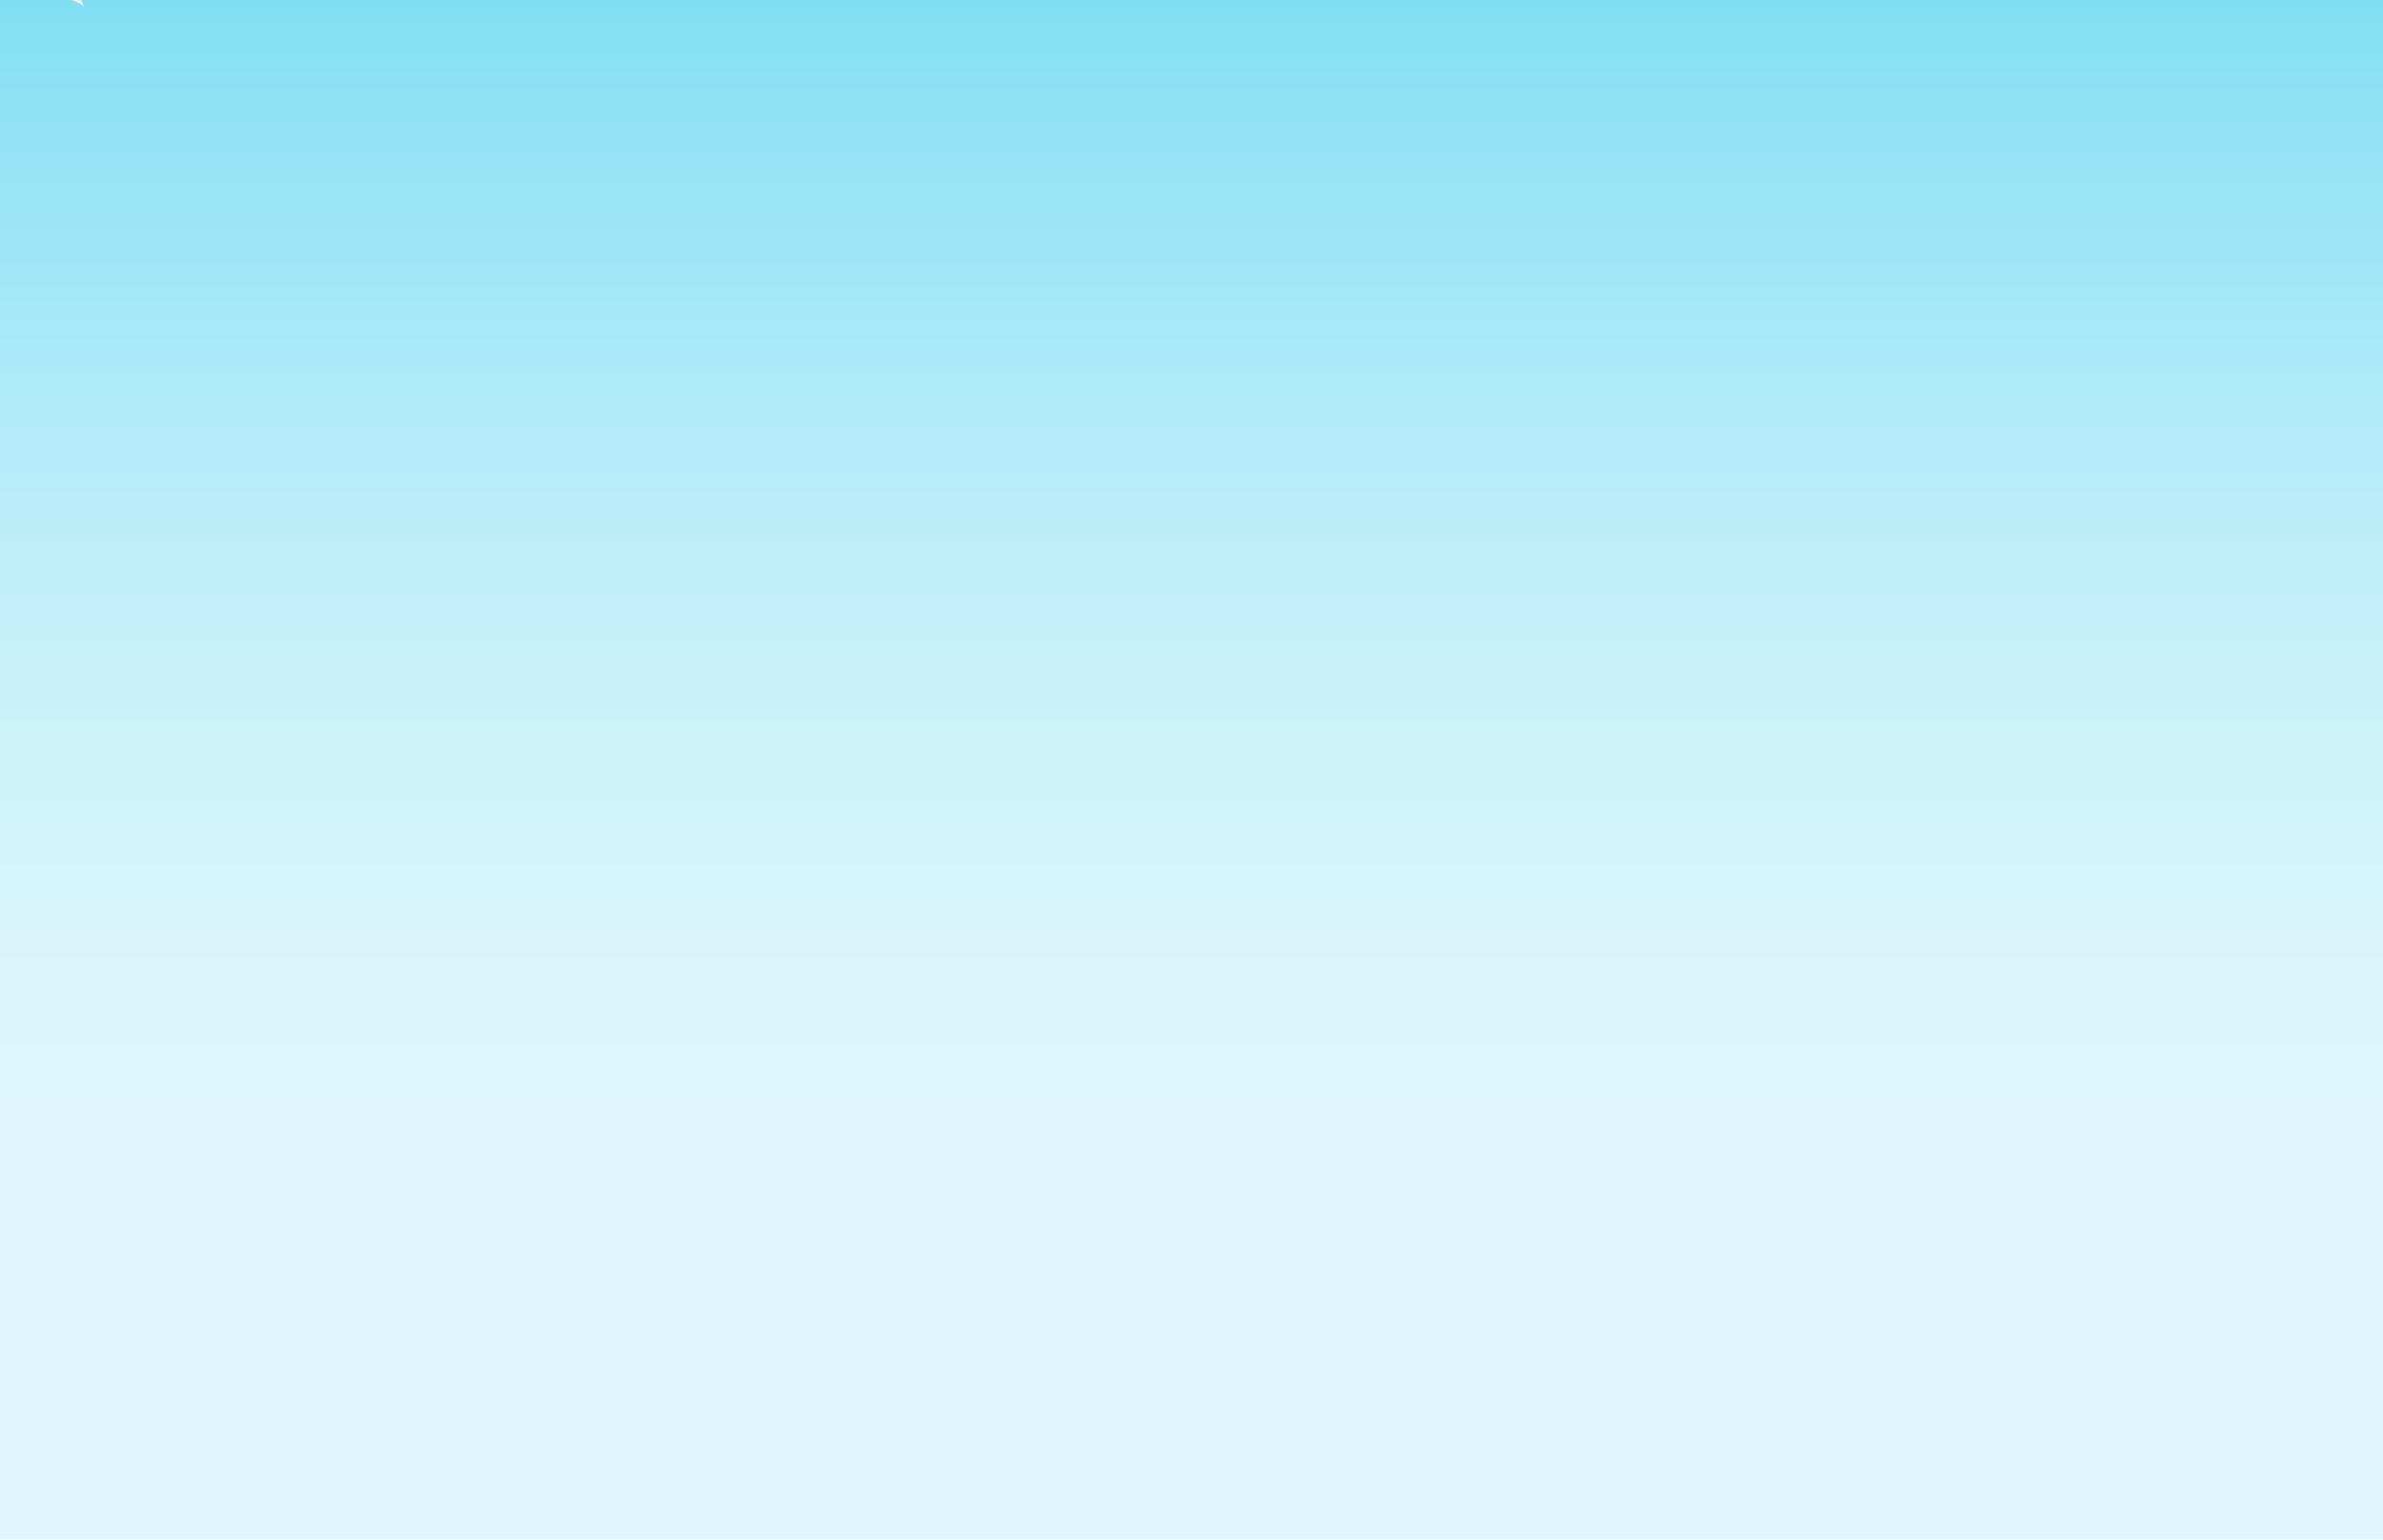
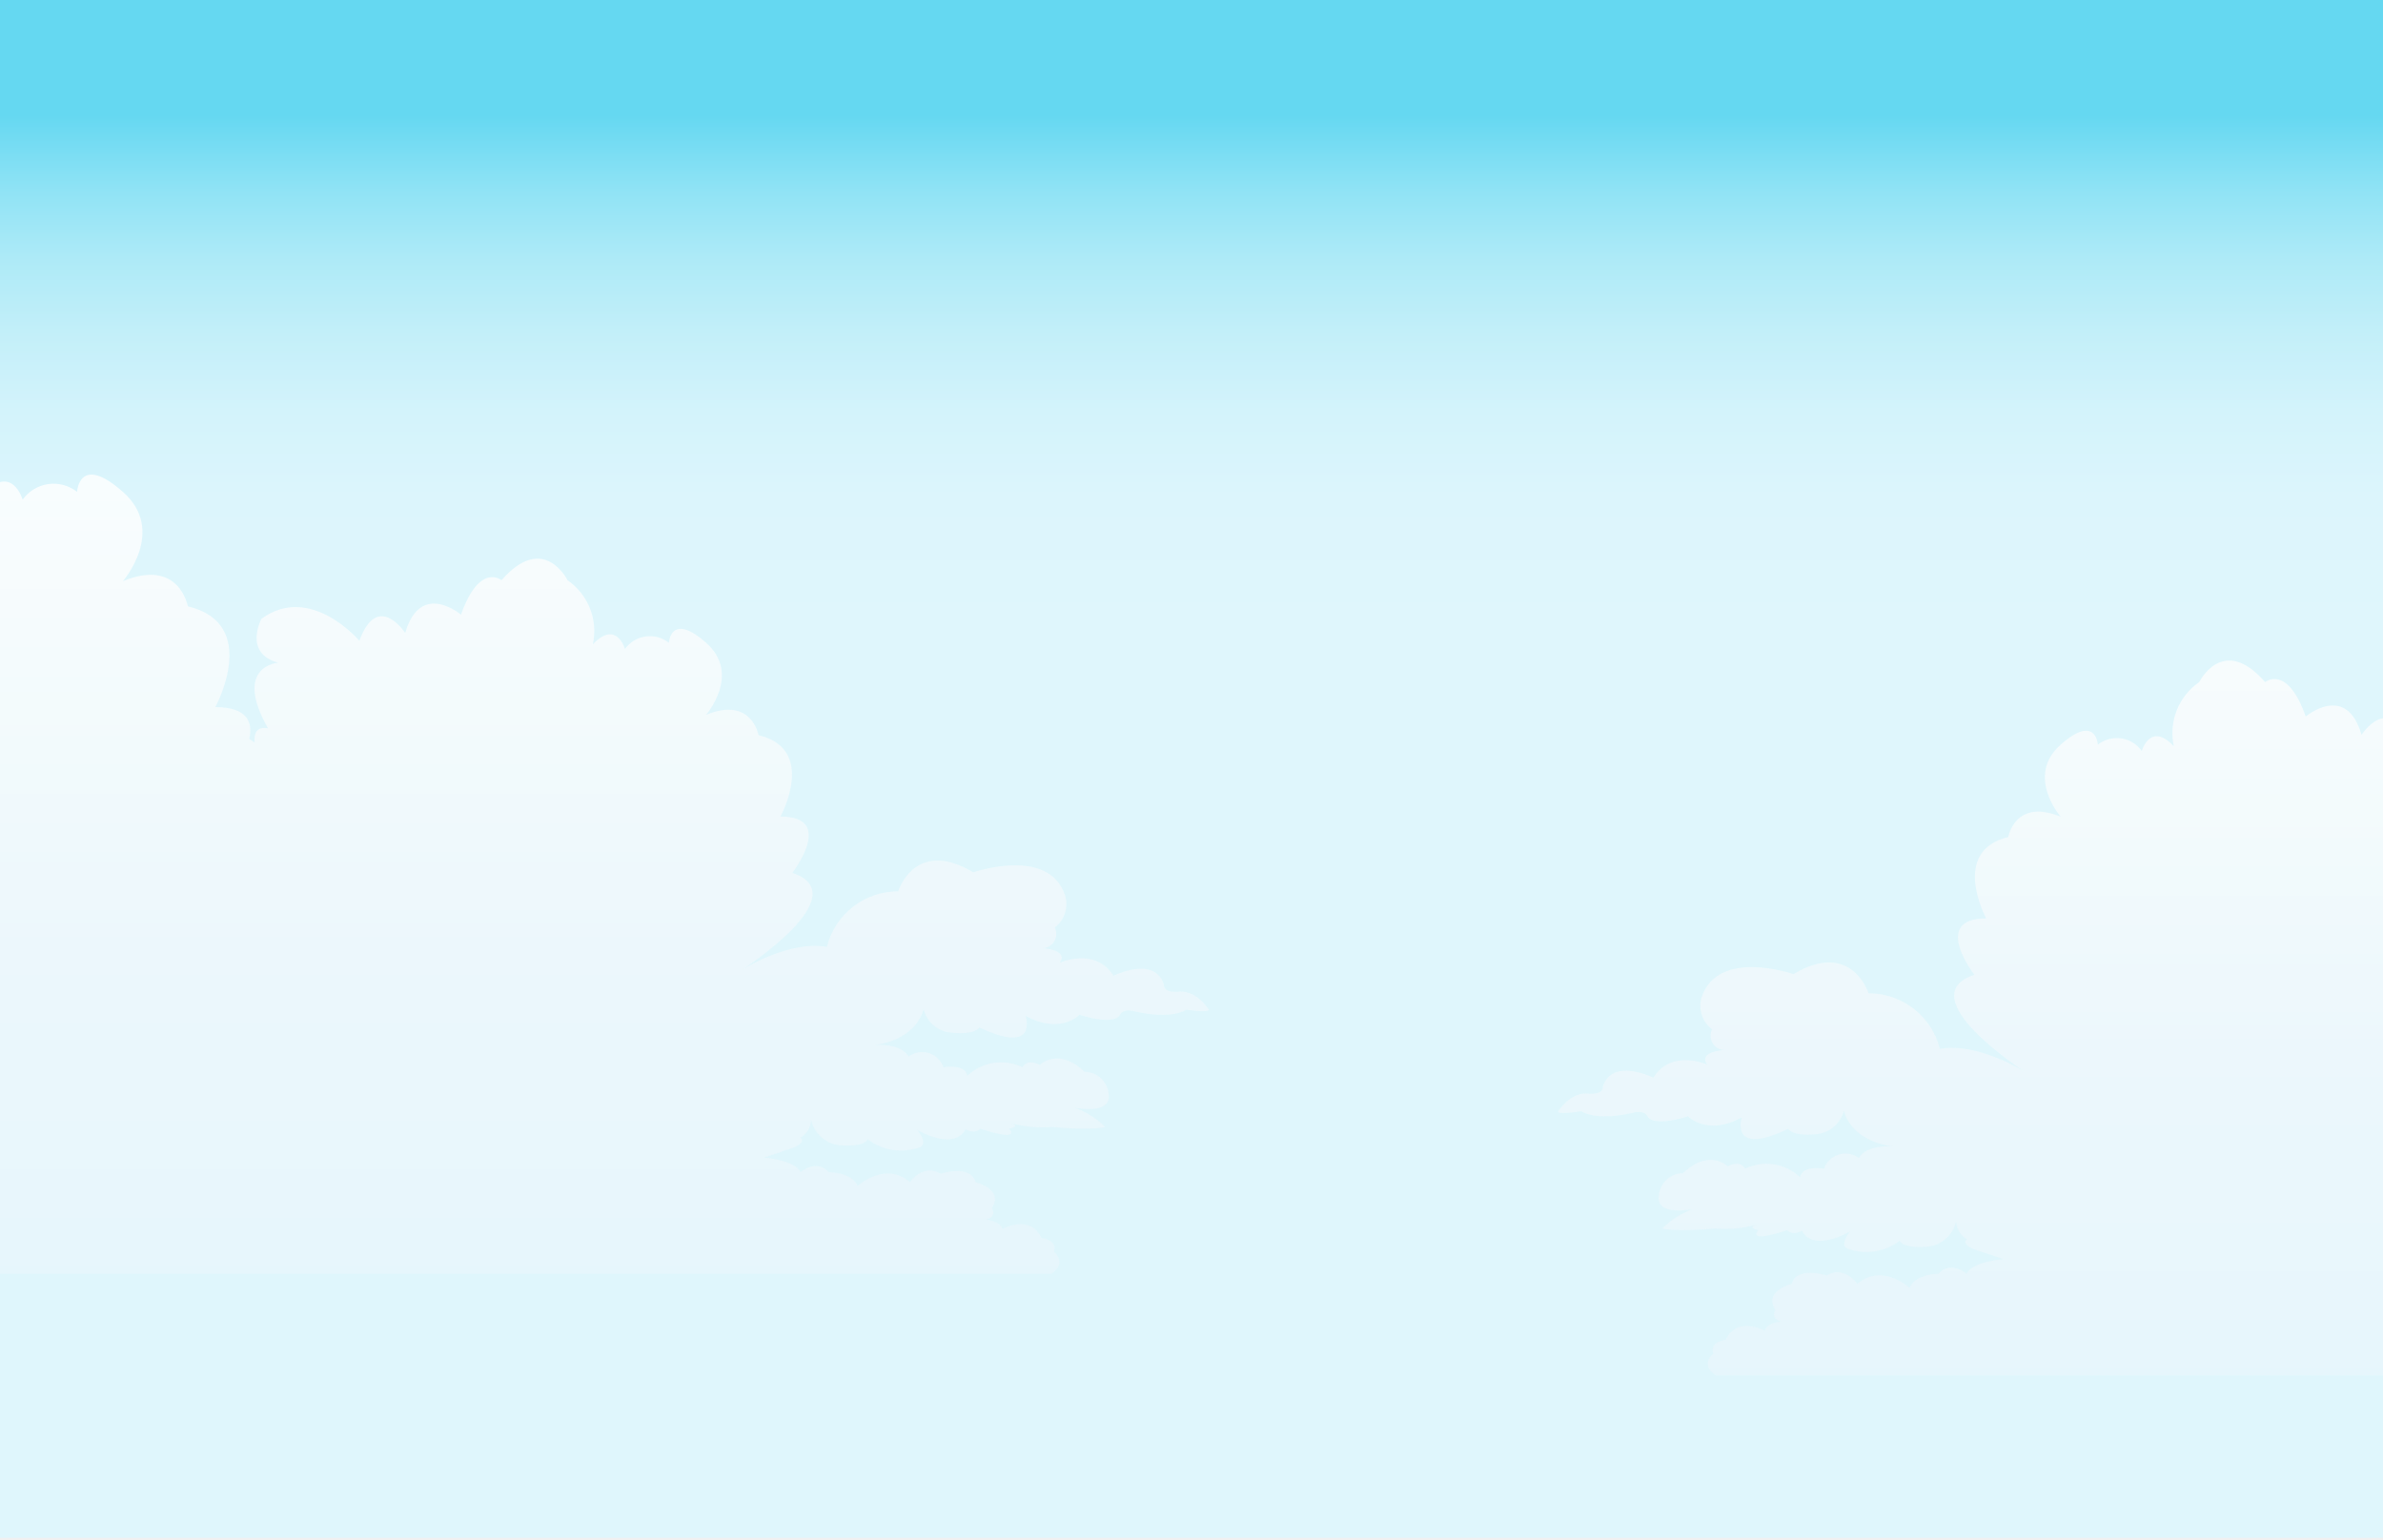
- <svg xmlns="http://www.w3.org/2000/svg" id="Layer_2" data-name="Layer 2" viewBox="0 0 260 168">
+ <svg xmlns="http://www.w3.org/2000/svg" xmlns:xlink="http://www.w3.org/1999/xlink" id="Layer_1" data-name="Layer 1" viewBox="0 0 260 168">
  <defs>
-     <style>.cls-1{fill:#fff;}.cls-2{clip-path:url(#clip-path);}.cls-3{fill:url(#linear-gradient);}</style>
-     <clipPath id="clip-path">
-       <path class="cls-1" d="M8.84,0H260V168H0V0H3.61C5.92,0,8.42-.77,9.66,1.4c3.27,5.72,5.26,12.68,7.78,18.77L33,57.7l6.23,15" />
-     </clipPath>
-     <linearGradient id="linear-gradient" x1="110.03" y1="-40.78" x2="110.03" y2="125.68" gradientTransform="translate(220.06 145.02) rotate(-180)" gradientUnits="userSpaceOnUse">
-       <stop offset="0.11" stop-color="#65d8f1" />
-       <stop offset="0.29" stop-color="#8be1f4" />
-       <stop offset="0.5" stop-color="#afeaf8" />
-       <stop offset="0.69" stop-color="#c9f1fa" />
-       <stop offset="0.86" stop-color="#d9f5fb" />
+     <style>.cls-1{fill:url(#linear-gradient);}.cls-2{clip-path:url(#clip-path);}.cls-3,.cls-4{opacity:0.81;}.cls-3{fill:url(#linear-gradient-3);}.cls-4{fill:url(#linear-gradient-4);}</style>
+     <linearGradient id="linear-gradient" x1="-990.01" y1="12.59" x2="-990.01" y2="68.05" gradientTransform="matrix(1, 0, 0, -1, 1120.03, 167.82)" gradientUnits="userSpaceOnUse">
+       <stop offset="0" stop-color="#65d8f1" />
+       <stop offset="0.03" stop-color="#6edaf2" />
+       <stop offset="0.15" stop-color="#90e3f5" />
+       <stop offset="0.28" stop-color="#adeaf7" />
+       <stop offset="0.43" stop-color="#c3eff9" />
+       <stop offset="0.58" stop-color="#d3f3fb" />
+       <stop offset="0.75" stop-color="#dcf5fc" />
      <stop offset="1" stop-color="#dff6fc" />
    </linearGradient>
+     <clipPath id="clip-path">
+       <rect class="cls-1" width="260.03" height="167.82" transform="translate(260.03 167.82) rotate(180)" />
+     </clipPath>
+     <linearGradient id="linear-gradient-3" x1="1854.33" y1="151.44" x2="1854.33" y2="52.11" gradientTransform="translate(-1829.81)" gradientUnits="userSpaceOnUse">
+       <stop offset="0" stop-color="#e6f5fc" />
+       <stop offset="0.48" stop-color="#eff8fc" />
+       <stop offset="0.54" stop-color="#f1f9fc" />
+       <stop offset="0.99" stop-color="#fff" />
+     </linearGradient>
+     <linearGradient id="linear-gradient-4" x1="987.17" y1="162.56" x2="987.17" y2="63.24" gradientTransform="matrix(-1, 0, 0, 1, 1264.57, 0)" xlink:href="#linear-gradient-3" />
  </defs>
-   <path class="cls-1" d="M8.84,0H260V168H0V0H3.61C5.92,0,8.42-.77,9.66,1.4c3.27,5.72,5.26,12.68,7.78,18.77L33,57.7l6.23,15" />
+   <rect class="cls-1" width="260.03" height="167.82" transform="translate(260.03 167.82) rotate(180)" />
  <g class="cls-2">
-     <rect class="cls-3" x="-51.87" y="-23.28" width="323.81" height="191.59" transform="translate(220.06 145.02) rotate(180)" />
+     <path class="cls-3" d="M131.88,110.16c-1.63-2.34-3.35-1.92-3.35-1.92-1.71.08-1.53-.75-1.53-.75-1-3.27-5.51-1-5.51-1-2-3.18-5.87-1.42-5.87-1.42,1-1.42-1.81-1.59-1.81-1.59a1.56,1.56,0,0,0,1.27-2.26,3.2,3.2,0,0,0,1.11-3.56c-1.84-5.31-10-2.46-10-2.46C99.81,91.39,98,97.27,98,97.27a8,8,0,0,0-7.78,6.07c-4.1-.76-9.22,2.47-9.22,2.47s12.64-8.16,5.44-10.55c0,0,4.8-6.15-1.29-6.15,0,0,4.06-7.34-2.39-8.88,0,0-.74-4.27-5.72-2.22,0,0,3.87-4.44,0-7.86s-4.06,0-4.06,0a3.33,3.33,0,0,0-4.79.68s-.93-3.24-3.51-.51a6.73,6.73,0,0,0-2.76-7s-2.59-5.29-7.2,0c0,0-2.39-2-4.42,3.76,0,0-4.43-3.76-6.09,2,0,0-3-4.62-5,.85,0,0-5.35-6.32-10.69-2.39,0,0-2,3.76,1.84,4.78,0,0-5,.34-1.11,7.18,0,0-1.66-.52-1.47,1.53l-.58-.39c.4-1.79-.16-3.47-3.71-3.47,0,0,5-9.1-3-11,0,0-.91-5.29-7.08-2.75,0,0,4.8-5.5,0-9.74s-5,0-5,0a4.14,4.14,0,0,0-5.94.85s-1.15-4-4.34-.63c0,0,1.37-5.5-3.43-8.68,0,0-3.2-6.55-8.91,0,0,0-3-2.54-5.48,4.66,0,0-5.48-4.66-7.54,2.54,0,0-3.65-5.72-6.16,1.05,0,0-6.63-7.82-13.25-3,0,0-2.51,4.66,2.28,5.92,0,0-6.16.43-1.37,8.89,0,0-2.05-.63-1.82,1.9,0,0-12.34-9.09-12.34,3.81,0,0-6.17.85-1.37,8a5,5,0,0,0,3,6.35s-7.08,4.86,4.8,7.19c0,0-4.12,2.75,7.76,5.5a3.67,3.67,0,0,0,.92,4.23s-6.63-2.75-8,2.54c0,0-2.28-2.11-4.11.85,0,0-2.09-4.44-6.17-1.48,0,0-1.06-4.45-4.07-3.39,0,0,5.44-3-3.24-4.44,0,0-5.59-4.22-8.33,1.13,0,0-5.47,1.27-3.8,5.92V139H114.72c1.8-1.22.27-2.38.27-2.38.45-1.34-1.36-1.51-1.36-1.51-1.26-2.67-4.24-1-4.24-1-.37-.92-1.81-1-1.81-1,1.26-.34.63-1.26.63-1.26,1.36-2.09-1.78-2.84-1.78-2.84-.52-2-3.82-.92-3.82-.92-1.89-1.17-3.34.92-3.34.92-2.71-2.35-5.69.42-5.69.42-.63-1.51-3.16-1.51-3.16-1.51-1.36-1.51-3.07,0-3.07,0-.63-1.34-4-1.59-4-1.59l2.26-.76c2.71-.76,1.72-1.41,1.72-1.41a2.36,2.36,0,0,0,1.17-1.93A3.58,3.58,0,0,0,91.77,125c2.71.17,2.89-.67,2.89-.67a6,6,0,0,0,5.78.84c.82-.5-.36-1.84-.36-1.84,4.43,2.34,5.24-.09,5.24-.09,1.18.59,1.63-.06,1.63-.06,4.6,1.52,3.16,0,3.16,0,1.26-.29.34-.56.2-.6a13,13,0,0,0,4.5.41c4.33.42,5.78,0,5.78,0a9.49,9.49,0,0,0-3.26-2.09s4.07.84,3.62-1.59a2.65,2.65,0,0,0-2.62-2.34c-2.89-2.76-4.88-.75-4.88-.75-1.44-.76-1.9.25-1.9.25a5.37,5.37,0,0,0-6,.92c-.27-1.34-2.62-.92-2.62-.92a2.46,2.46,0,0,0-3.79-1.17c-.9-1.51-3.7-1.26-3.7-1.26,4.78-.67,5.33-3.93,5.33-3.93a3.38,3.38,0,0,0,3.07,2.59c2.62.26,3-.58,3-.58,6.5,3.09,5.06-1.26,5.06-1.26,3.79,2.1,5.87-.11,5.87-.11,4.06,1.23,4.42,0,4.42,0,.45-.77,1.63-.37,1.63-.37,4.15.94,5.6-.19,5.6-.19C132.15,110.58,131.88,110.16,131.88,110.16Z" />
+     <path class="cls-4" d="M170,121.29c1.63-2.35,3.34-1.93,3.34-1.93,1.72.09,1.54-.75,1.54-.75,1-3.26,5.51-1,5.51-1,2-3.18,5.87-1.43,5.87-1.43-1-1.42,1.81-1.59,1.81-1.59a1.56,1.56,0,0,1-1.27-2.26,3.19,3.19,0,0,1-1.12-3.56c1.85-5.31,10-2.46,10-2.46,6.35-3.79,8.19,2.09,8.19,2.09a8,8,0,0,1,7.78,6.07c4.1-.76,9.22,2.46,9.22,2.46s-12.64-8.16-5.45-10.55c0,0-4.79-6.15,1.29-6.15,0,0-4-7.34,2.4-8.88,0,0,.74-4.27,5.72-2.22,0,0-3.87-4.44,0-7.86s4.06,0,4.06,0a3.33,3.33,0,0,1,4.79.69s.92-3.25,3.5-.52a6.74,6.74,0,0,1,2.77-7s2.58-5.29,7.19,0c0,0,2.4-2,4.43,3.76,0,0,4.43-3.76,6.09,2,0,0,2.95-4.61,5,.85,0,0,5.34-6.32,10.69-2.39,0,0,2,3.76-1.84,4.78,0,0,5,.35,1.1,7.18,0,0,1.66-.51,1.48,1.54,0,0,.21-.16.58-.4-.4-1.78.16-3.47,3.71-3.47,0,0-5-9.1,3-11,0,0,.91-5.29,7.08-2.75,0,0-4.8-5.5,0-9.73s5,0,5,0a4.14,4.14,0,0,1,5.94.84s1.14-4,4.34-.63c0,0-1.37-5.5,3.43-8.67,0,0,3.19-6.56,8.9,0,0,0,3-2.54,5.49,4.65,0,0,5.48-4.66,7.53,2.54,0,0,3.66-5.72,6.17,1,0,0,6.63-7.82,13.25-3,0,0,2.51,4.66-2.28,5.93,0,0,6.16.42,1.37,8.88,0,0,2.05-.63,1.82,1.91,0,0,12.34-9.1,12.34,3.8,0,0,6.16.85,1.37,8a5,5,0,0,1-3,6.35s7.08,4.87-4.8,7.19c0,0,4.11,2.75-7.76,5.5a3.69,3.69,0,0,1-.92,4.24s6.63-2.76,8,2.53c0,0,2.28-2.11,4.11.85,0,0,2.09-4.44,6.16-1.48,0,0,1.07-4.44,4.08-3.39,0,0-5.45-3,3.23-4.44,0,0,5.6-4.21,8.33,1.14,0,0,5.48,1.26,3.8,5.91V150.1H187.2c-1.8-1.21-.27-2.38-.27-2.38-.45-1.34,1.36-1.5,1.36-1.5,1.26-2.68,4.24-1,4.24-1,.36-.92,1.81-1,1.81-1-1.27-.34-.63-1.26-.63-1.26-1.36-2.09,1.78-2.84,1.78-2.84.52-2,3.82-.92,3.82-.92,1.89-1.17,3.34.92,3.34.92,2.71-2.34,5.69.42,5.69.42C209,139,211.5,139,211.5,139c1.35-1.5,3.07,0,3.07,0,.63-1.34,4-1.59,4-1.59l-2.25-.76c-2.71-.76-1.72-1.41-1.72-1.41a2.36,2.36,0,0,1-1.17-1.93,3.59,3.59,0,0,1-3.26,2.76c-2.71.17-2.89-.67-2.89-.67a6,6,0,0,1-5.78.84c-.81-.5.36-1.84.36-1.84-4.42,2.34-5.23-.08-5.23-.08-1.18.58-1.63-.07-1.63-.07-4.61,1.53-3.16,0-3.16,0-1.26-.29-.34-.56-.2-.6a12.87,12.87,0,0,1-4.5.42c-4.33.41-5.78,0-5.78,0a9.31,9.31,0,0,1,3.25-2.1s-4.06.84-3.61-1.59a2.65,2.65,0,0,1,2.62-2.34c2.89-2.76,4.88-.75,4.88-.75,1.44-.75,1.89.25,1.89.25a5.36,5.36,0,0,1,6,.92c.28-1.34,2.62-.92,2.62-.92a2.48,2.48,0,0,1,3.8-1.17c.9-1.51,3.7-1.26,3.7-1.26-4.79-.66-5.33-3.93-5.33-3.93a3.4,3.4,0,0,1-3.07,2.6c-2.62.25-3-.59-3-.59-6.5,3.1-5.06-1.25-5.06-1.25-3.79,2.09-5.87-.11-5.87-.11-4.06,1.23-4.42,0-4.42,0-.46-.78-1.63-.38-1.63-.38-4.16.94-5.6-.18-5.6-.18C169.77,121.7,170,121.29,170,121.29Z" />
  </g>
</svg>
